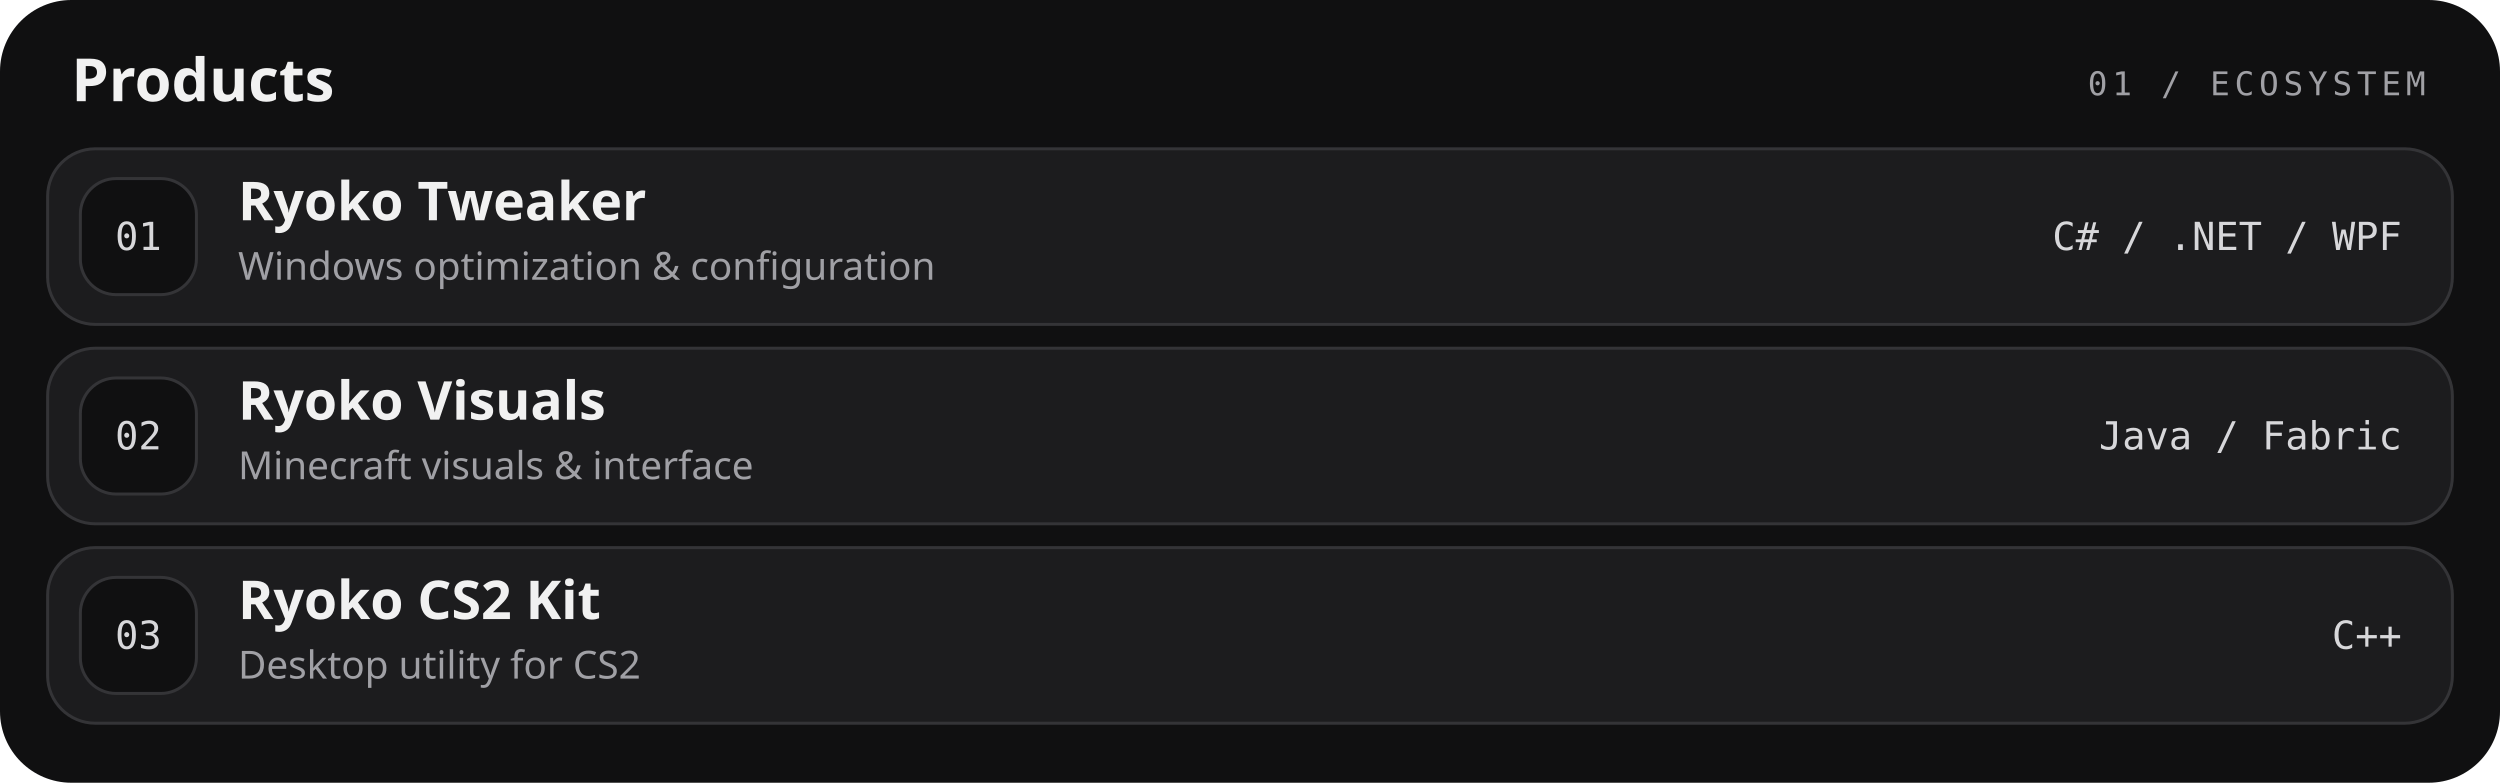
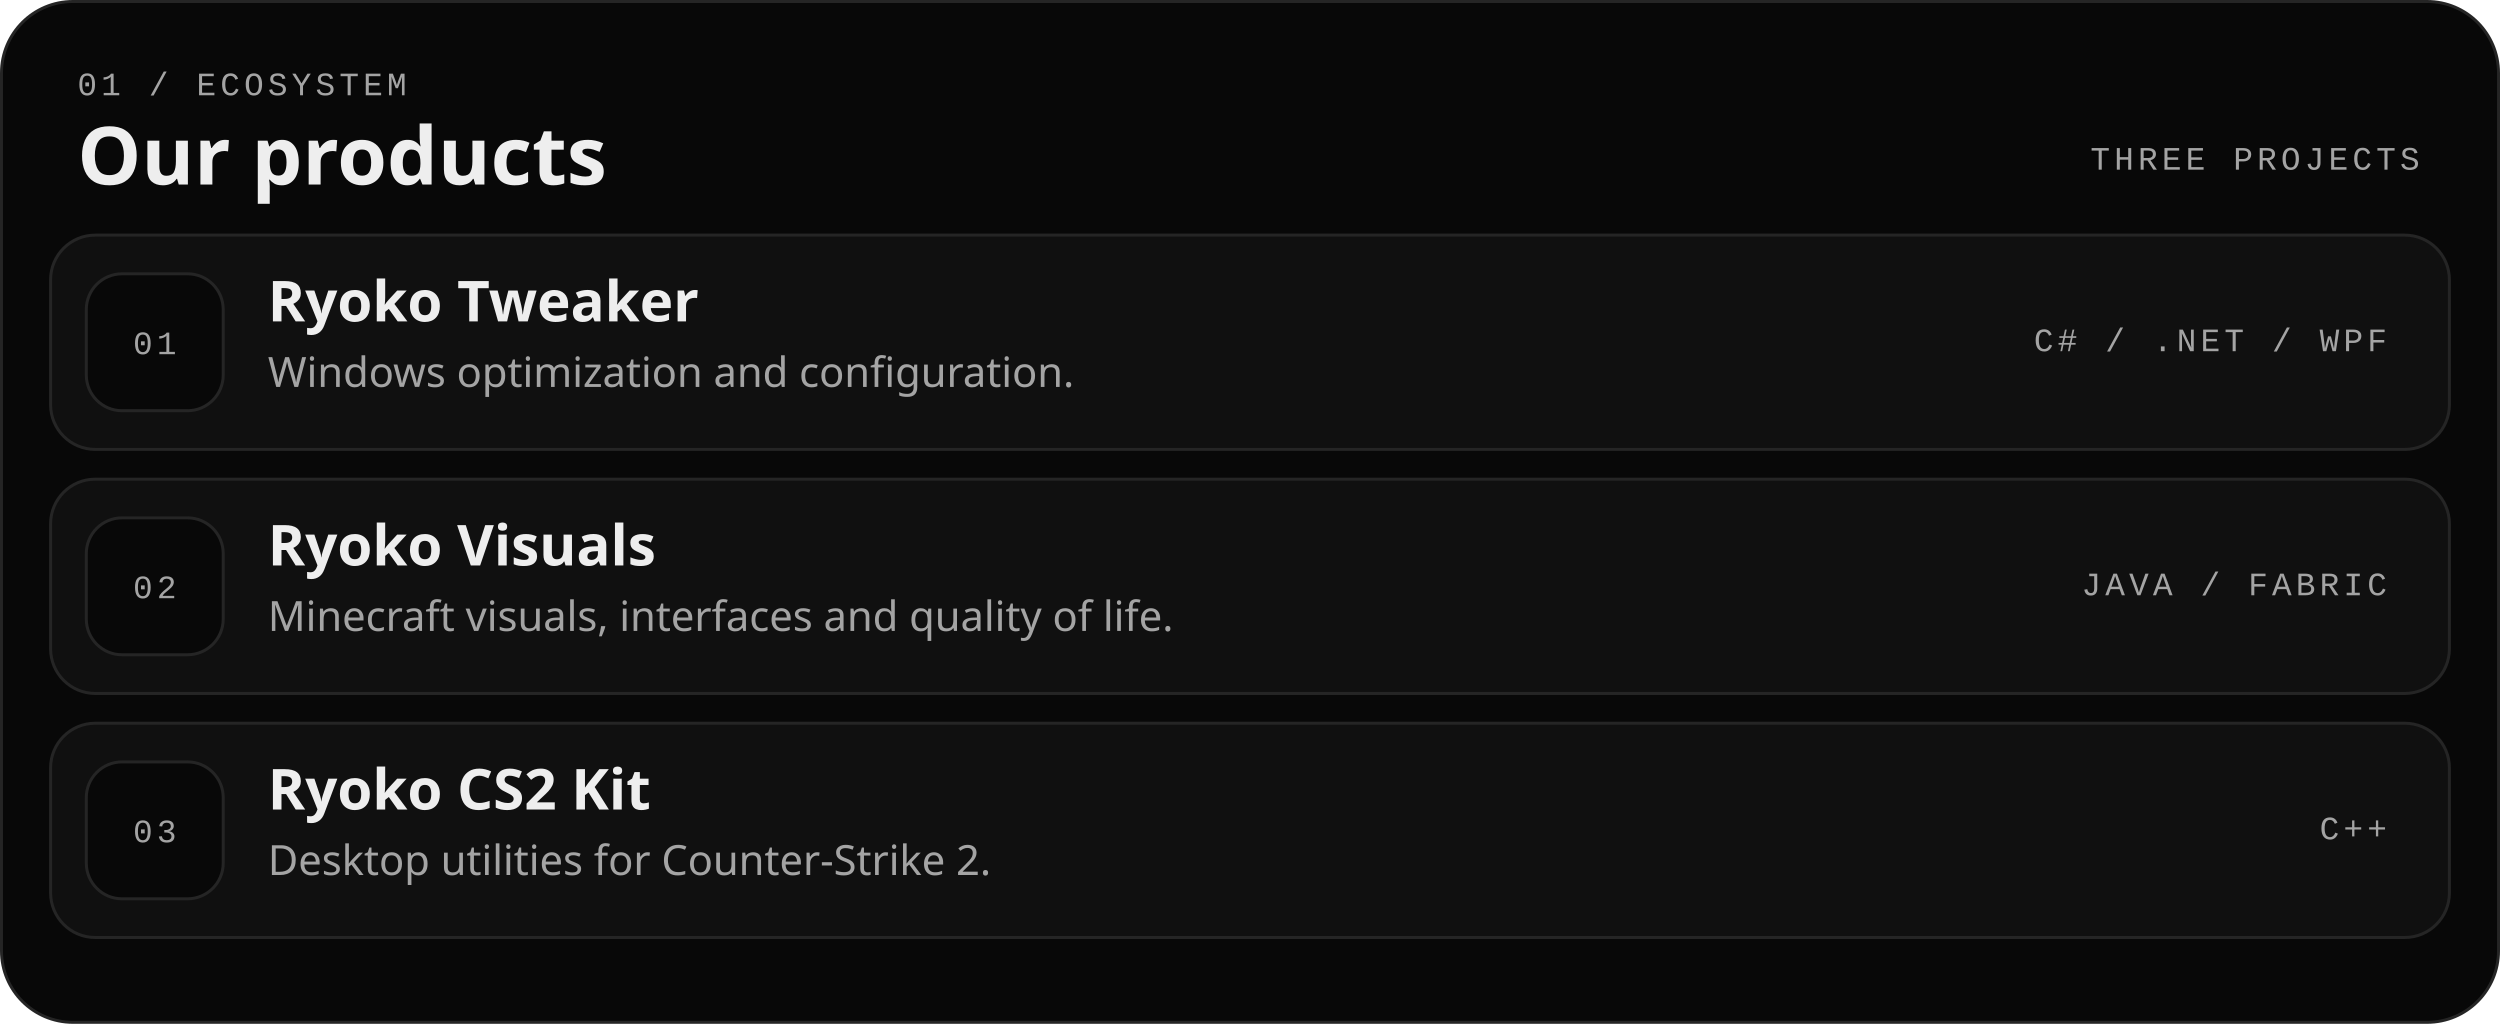
- <svg xmlns="http://www.w3.org/2000/svg" width="840" height="263" viewBox="0 0 840 263" role="img" aria-label="Ryoko products and technology stack">
-   <style>text{font-family:system-ui,'Segoe UI',sans-serif}.mono{font-family:ui-monospace,monospace}.card{animation:appear .6s ease both}@keyframes appear{from{opacity:0;transform:translateY(5px)}to{opacity:1;transform:none}}@media(prefers-reduced-motion:reduce){*{animation:none!important}}</style>
-   <rect width="840" height="263" rx="24" fill="#101011" />
-   <text x="24" y="34" font-size="20" font-weight="650" fill="#f1f1f1">Products</text>
-   <text class="mono" x="815" y="32" font-size="11" text-anchor="end" letter-spacing="1.6" fill="#a0a0a5">01 / ECOSYSTEM</text>
-   <g class="card" style="animation-delay:0s">
-     <rect x="16" y="50" width="808" height="59" rx="16" fill="#1c1c1e" stroke="#343437" />
-     <rect x="27" y="60" width="39" height="39" rx="12" fill="#101011" stroke="#343437" />
-     <text class="mono" x="46.5" y="84" text-anchor="middle" font-size="13" fill="#d7d7da">01</text>
-     <text x="80" y="74" font-size="18" font-weight="700" fill="#f1f1f1">Ryoko Tweaker</text>
-     <text x="80" y="94" font-size="13" fill="#a0a0a5">Windows optimization &amp; configuration</text>
-     <text class="mono" x="807" y="84" text-anchor="end" font-size="13" fill="#d7d7da">C# / .NET / WPF</text>
+ <svg xmlns="http://www.w3.org/2000/svg" width="840" height="344" viewBox="0 0 840 344" role="img" aria-label="Product ecosystem: Ryoko Tweaker, Ryoko Visuals, Ryoko CS2 Kit">
+   <style>text{font-family:system-ui,'Segoe UI',sans-serif}.mono{font-family:ui-monospace,'Courier New',monospace}.enter{animation:enter .65s ease both}.orbit{transform-origin:683px 159px;animation:orbit 38s linear infinite}.pulse{animation:pulse 5s ease-in-out infinite}@keyframes enter{from{opacity:0;transform:translateY(6px)}to{opacity:1;transform:none}}@keyframes orbit{to{transform:rotate(360deg)}}@keyframes pulse{0%,100%{opacity:.45}50%{opacity:1}}@media(prefers-reduced-motion:reduce){*{animation:none!important}}</style>
+   <rect x="0.5" y="0.5" width="839" height="343" rx="24" fill="#080808" stroke="#252525" />
+   <text x="26" y="32" font-size="11" fill="#a4a4a4" font-weight="500" class="mono" letter-spacing="1.4">01 / ECOSYSTEM</text>
+   <text x="26" y="62" font-size="27" fill="#eeeeee" font-weight="700">Our products</text>
+   <text x="813" y="57" font-size="11" fill="#a4a4a4" font-weight="500" class="mono" letter-spacing="1.4" text-anchor="end">THREE PROJECTS</text>
+   <g class="enter" style="animation-delay:0s">
+     <rect x="17" y="79" width="806" height="72" rx="15" fill="#101010" stroke="#252525" />
+     <rect x="29" y="92" width="46" height="46" rx="12" fill="#080808" stroke="#252525" />
+     <text x="52" y="119" font-size="11" fill="#a4a4a4" font-weight="500" class="mono" letter-spacing="1.4" text-anchor="middle">01</text>
+     <text x="90" y="108" font-size="19" fill="#eeeeee" font-weight="700">Ryoko Tweaker</text>
+     <text x="90" y="130" font-size="14" fill="#a4a4a4" font-weight="400">Windows optimization and configuration.</text>
+     <text x="802" y="118" font-size="11" fill="#a4a4a4" font-weight="500" class="mono" letter-spacing="1.4" text-anchor="end">C#  /  .NET  /  WPF</text>
  </g>
-   <g class="card" style="animation-delay:0.1s">
-     <rect x="16" y="117" width="808" height="59" rx="16" fill="#1c1c1e" stroke="#343437" />
-     <rect x="27" y="127" width="39" height="39" rx="12" fill="#101011" stroke="#343437" />
-     <text class="mono" x="46.5" y="151" text-anchor="middle" font-size="13" fill="#d7d7da">02</text>
-     <text x="80" y="141" font-size="18" font-weight="700" fill="#f1f1f1">Ryoko Visuals</text>
-     <text x="80" y="161" font-size="13" fill="#a0a0a5">Minecraft visuals &amp; interface</text>
-     <text class="mono" x="807" y="151" text-anchor="end" font-size="13" fill="#d7d7da">Java / Fabric</text>
+   <g class="enter" style="animation-delay:0.12s">
+     <rect x="17" y="161" width="806" height="72" rx="15" fill="#101010" stroke="#252525" />
+     <rect x="29" y="174" width="46" height="46" rx="12" fill="#080808" stroke="#252525" />
+     <text x="52" y="201" font-size="11" fill="#a4a4a4" font-weight="500" class="mono" letter-spacing="1.4" text-anchor="middle">02</text>
+     <text x="90" y="190" font-size="19" fill="#eeeeee" font-weight="700">Ryoko Visuals</text>
+     <text x="90" y="212" font-size="14" fill="#a4a4a4" font-weight="400">Minecraft visuals, interfaces and quality of life.</text>
+     <text x="802" y="200" font-size="11" fill="#a4a4a4" font-weight="500" class="mono" letter-spacing="1.4" text-anchor="end">JAVA  /  FABRIC</text>
  </g>
-   <g class="card" style="animation-delay:0.2s">
-     <rect x="16" y="184" width="808" height="59" rx="16" fill="#1c1c1e" stroke="#343437" />
-     <rect x="27" y="194" width="39" height="39" rx="12" fill="#101011" stroke="#343437" />
-     <text class="mono" x="46.5" y="218" text-anchor="middle" font-size="13" fill="#d7d7da">03</text>
-     <text x="80" y="208" font-size="18" font-weight="700" fill="#f1f1f1">Ryoko CS2 Kit</text>
-     <text x="80" y="228" font-size="13" fill="#a0a0a5">Desktop utility for CS2</text>
-     <text class="mono" x="807" y="218" text-anchor="end" font-size="13" fill="#d7d7da">C++</text>
+   <g class="enter" style="animation-delay:0.24s">
+     <rect x="17" y="243" width="806" height="72" rx="15" fill="#101010" stroke="#252525" />
+     <rect x="29" y="256" width="46" height="46" rx="12" fill="#080808" stroke="#252525" />
+     <text x="52" y="283" font-size="11" fill="#a4a4a4" font-weight="500" class="mono" letter-spacing="1.4" text-anchor="middle">03</text>
+     <text x="90" y="272" font-size="19" fill="#eeeeee" font-weight="700">Ryoko CS2 Kit</text>
+     <text x="90" y="294" font-size="14" fill="#a4a4a4" font-weight="400">Desktop utilities for Counter-Strike 2.</text>
+     <text x="802" y="282" font-size="11" fill="#a4a4a4" font-weight="500" class="mono" letter-spacing="1.4" text-anchor="end">C++</text>
  </g>
</svg>
